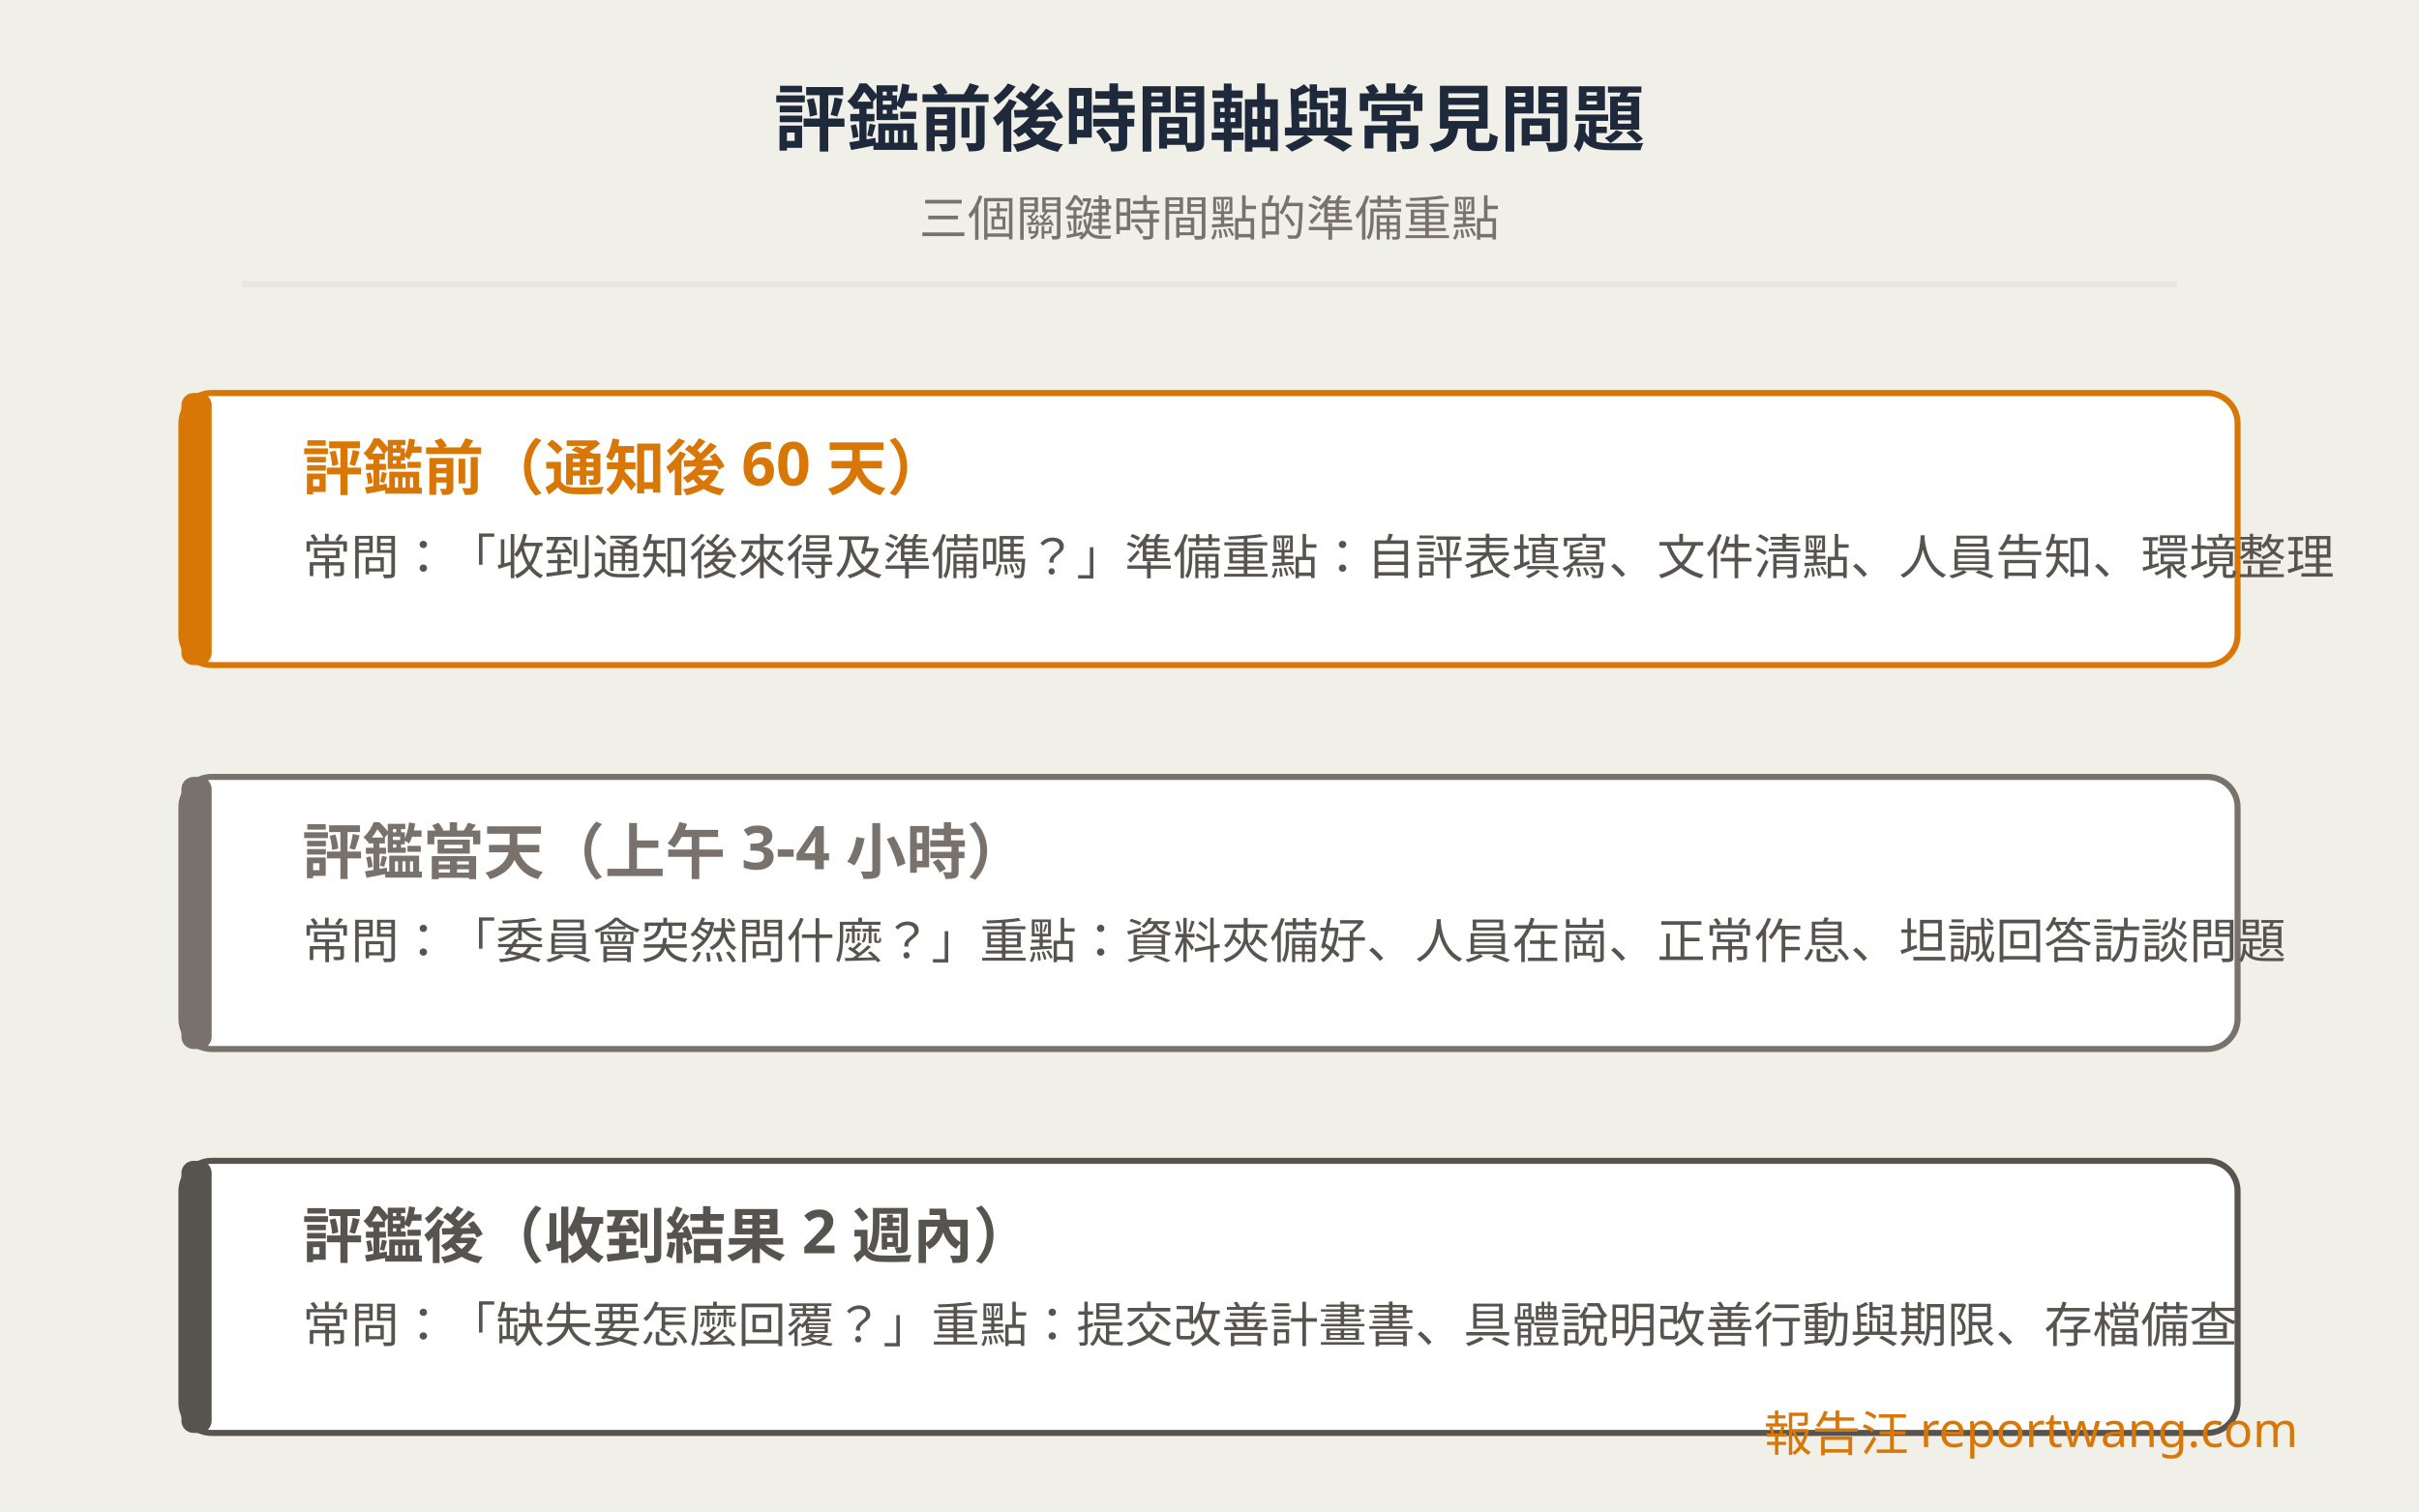
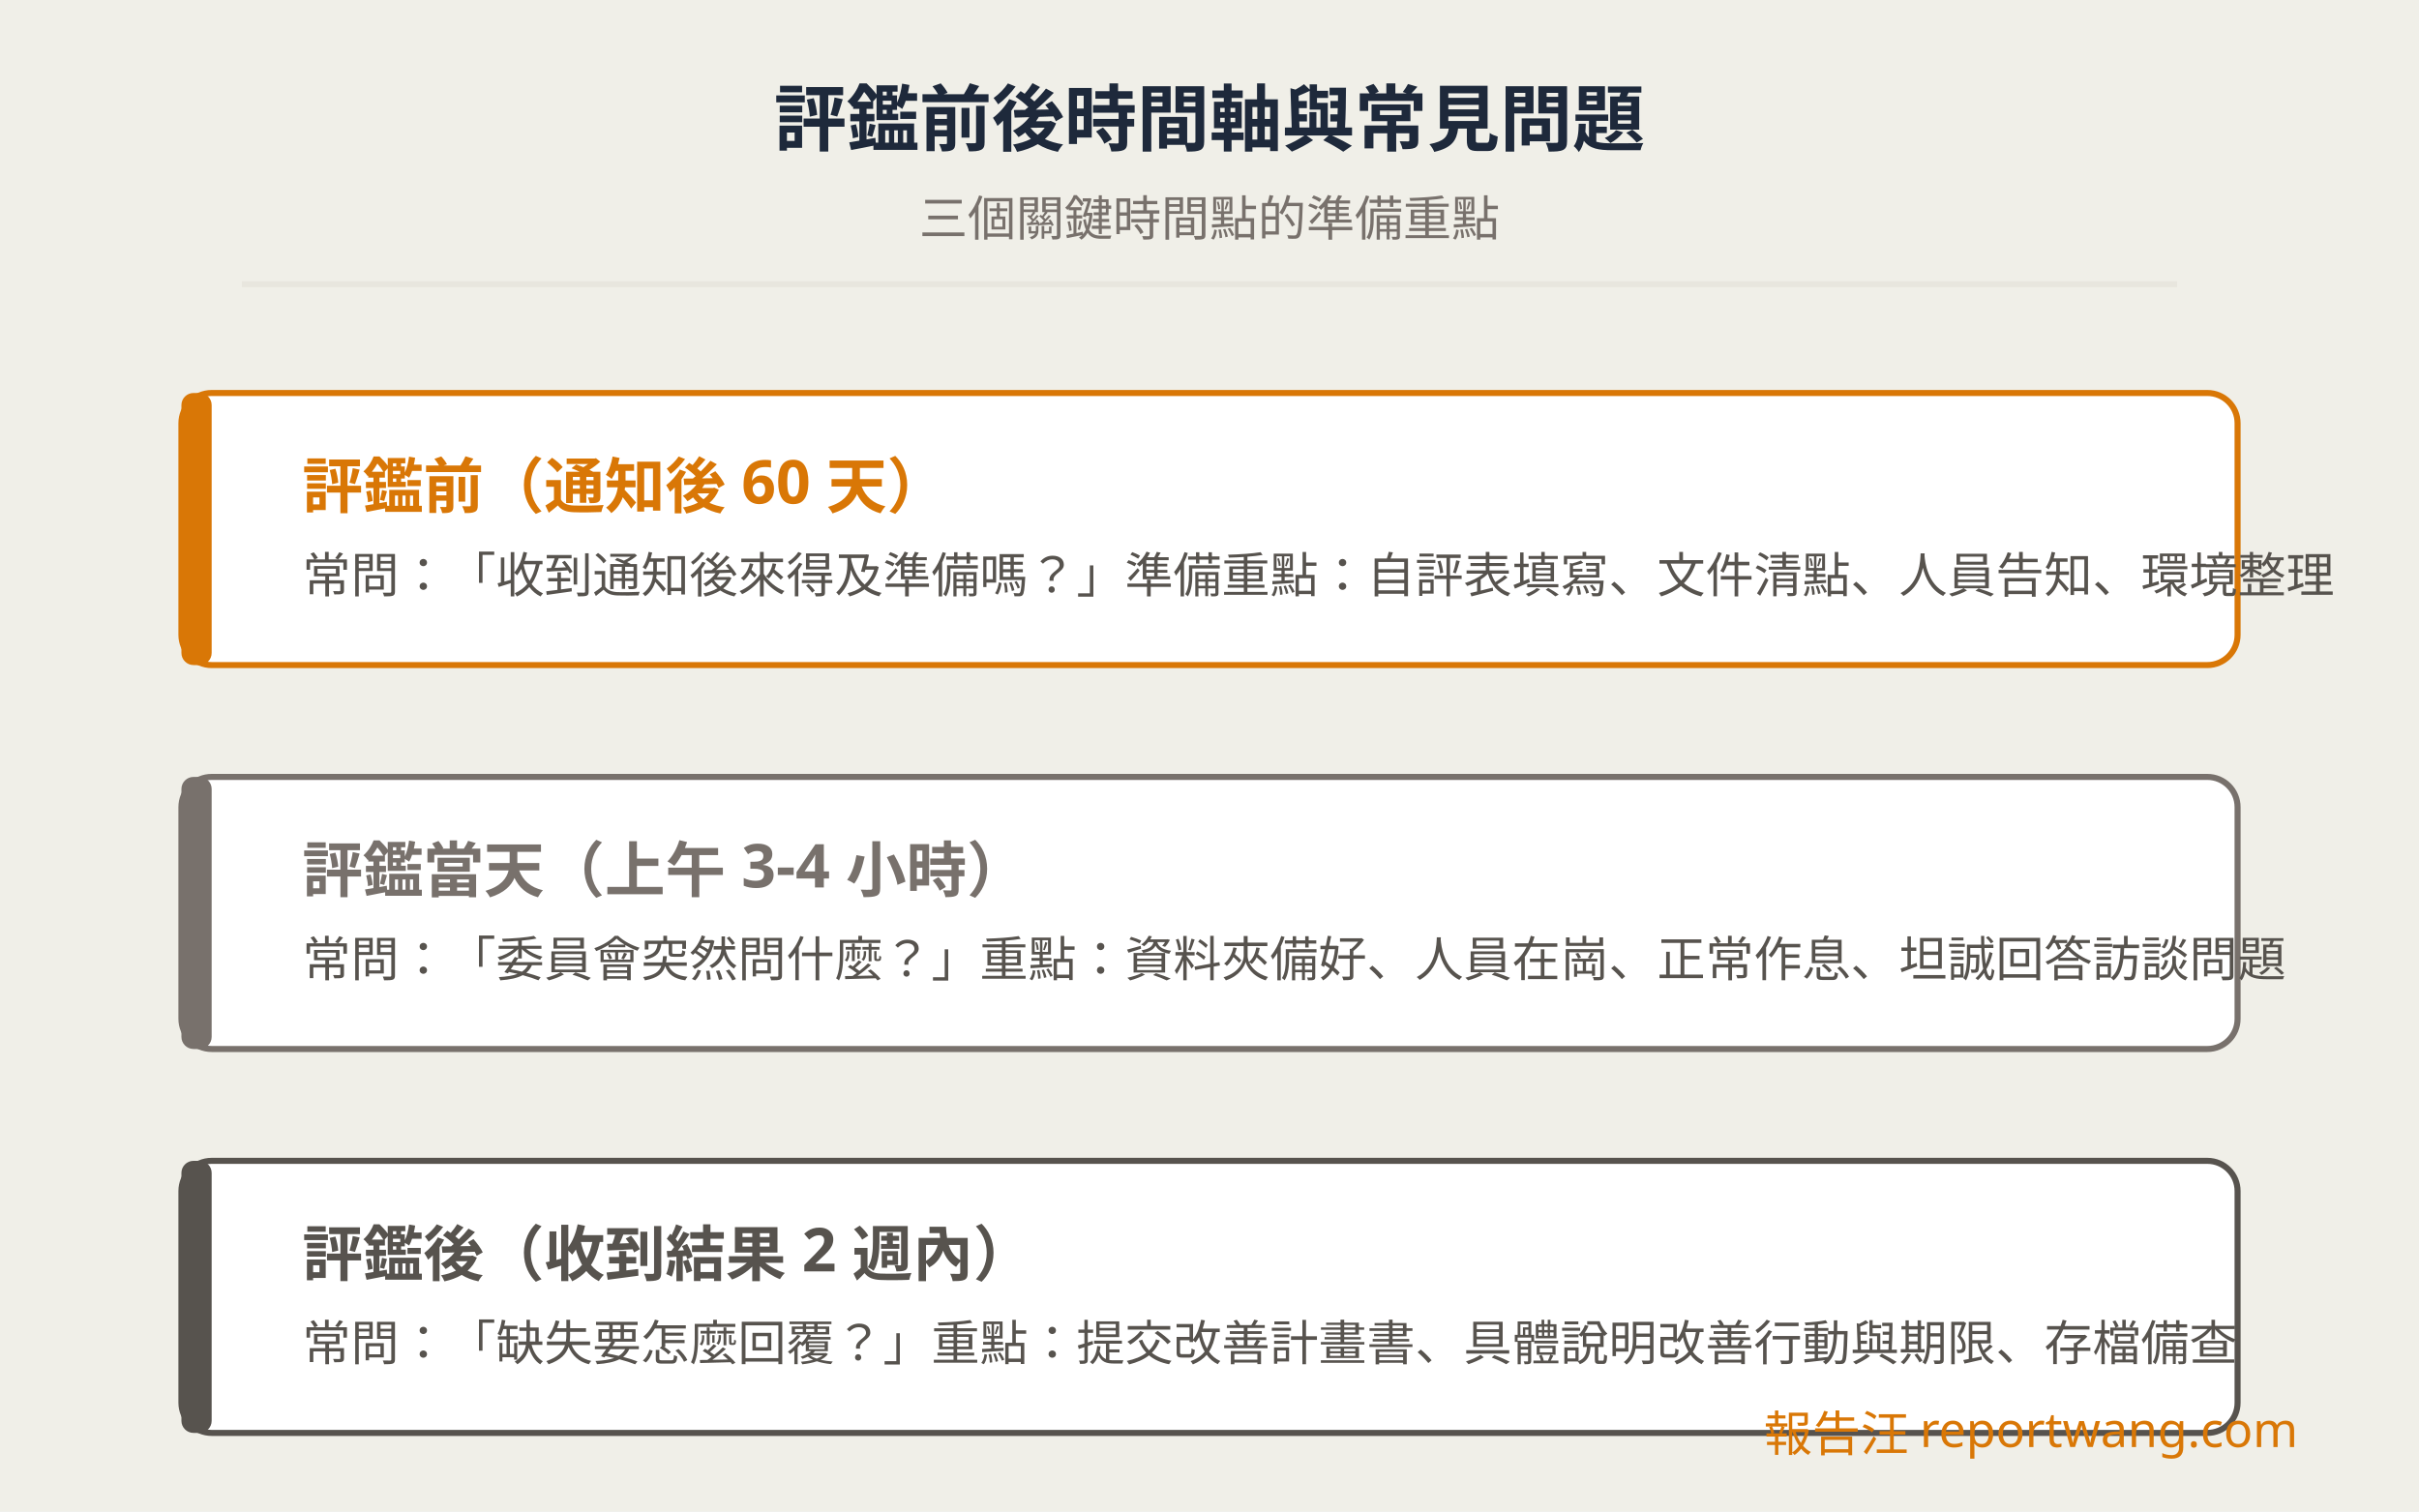
<svg xmlns="http://www.w3.org/2000/svg" width="800" height="500" viewBox="0 0 800 500" font-family="'Noto Sans TC', sans-serif">
  <rect width="800" height="500" fill="#f0efe8" />
  <text x="400" y="48" font-size="24" fill="#1e293b" text-anchor="middle" font-weight="900">評鑑前後時間軸與常見問題</text>
  <text x="400" y="78" font-size="16" fill="#78716c" text-anchor="middle">三個關鍵時間點的準備重點</text>
  <line x1="80" y1="94" x2="720" y2="94" stroke="#e8e6de" stroke-width="2" />
  <rect x="60" y="130" width="680" height="90" rx="10" fill="white" stroke="#d97706" stroke-width="2" />
  <rect x="60" y="130" width="10" height="90" rx="4" fill="#d97706" />
-   <text x="100" y="162" font-size="20" fill="#d97706" font-weight="700">評鑑前（通知後 60 天）</text>
-   <text x="100" y="190" font-size="16" fill="#57534e">常問：「收到通知後來得及準備嗎？」準備重點：自評表填寫、文件清點、人員告知、環境整理</text>
+   <text x="100" y="168" font-size="20" fill="#d97706" font-weight="700">評鑑前（通知後 60 天）</text>
+   <text x="100" y="196" font-size="16" fill="#57534e">常問：「收到通知後來得及準備嗎？」準備重點：自評表填寫、文件清點、人員告知、環境整理</text>
  <rect x="60" y="257" width="680" height="90" rx="10" fill="white" stroke="#78716c" stroke-width="2" />
  <rect x="60" y="257" width="10" height="90" rx="4" fill="#78716c" />
-   <text x="100" y="289" font-size="20" fill="#78716c" font-weight="700">評鑑當天（上午 3-4 小時）</text>
-   <text x="100" y="317" font-size="16" fill="#57534e">常問：「委員會突然問什麼？」重點：資料夾備好、人員在崗、正常作息、坦誠回答訪談問題</text>
+   <text x="100" y="295" font-size="20" fill="#78716c" font-weight="700">評鑑當天（上午 3-4 小時）</text>
+   <text x="100" y="323" font-size="16" fill="#57534e">常問：「委員會突然問什麼？」重點：資料夾備好、人員在崗、正常作息、坦誠回答訪談問題</text>
  <rect x="60" y="384" width="680" height="90" rx="10" fill="white" stroke="#57534e" stroke-width="2" />
  <rect x="60" y="384" width="10" height="90" rx="4" fill="#57534e" />
-   <text x="100" y="416" font-size="20" fill="#57534e" font-weight="700">評鑑後（收到結果 2 週內）</text>
-   <text x="100" y="444" font-size="16" fill="#57534e">常問：「缺失要怎麼回覆？」重點：提交改善計畫書、具體說明改善行動與期限、存檔備查</text>
+   <text x="100" y="422" font-size="20" fill="#57534e" font-weight="700">評鑑後（收到結果 2 週內）</text>
+   <text x="100" y="450" font-size="16" fill="#57534e">常問：「缺失要怎麼回覆？」重點：提交改善計畫書、具體說明改善行動與期限、存檔備查</text>
  <text x="760" y="480" font-size="16" fill="#d97706" text-anchor="end" font-weight="400">報告汪 reportwang.com</text>
</svg>
